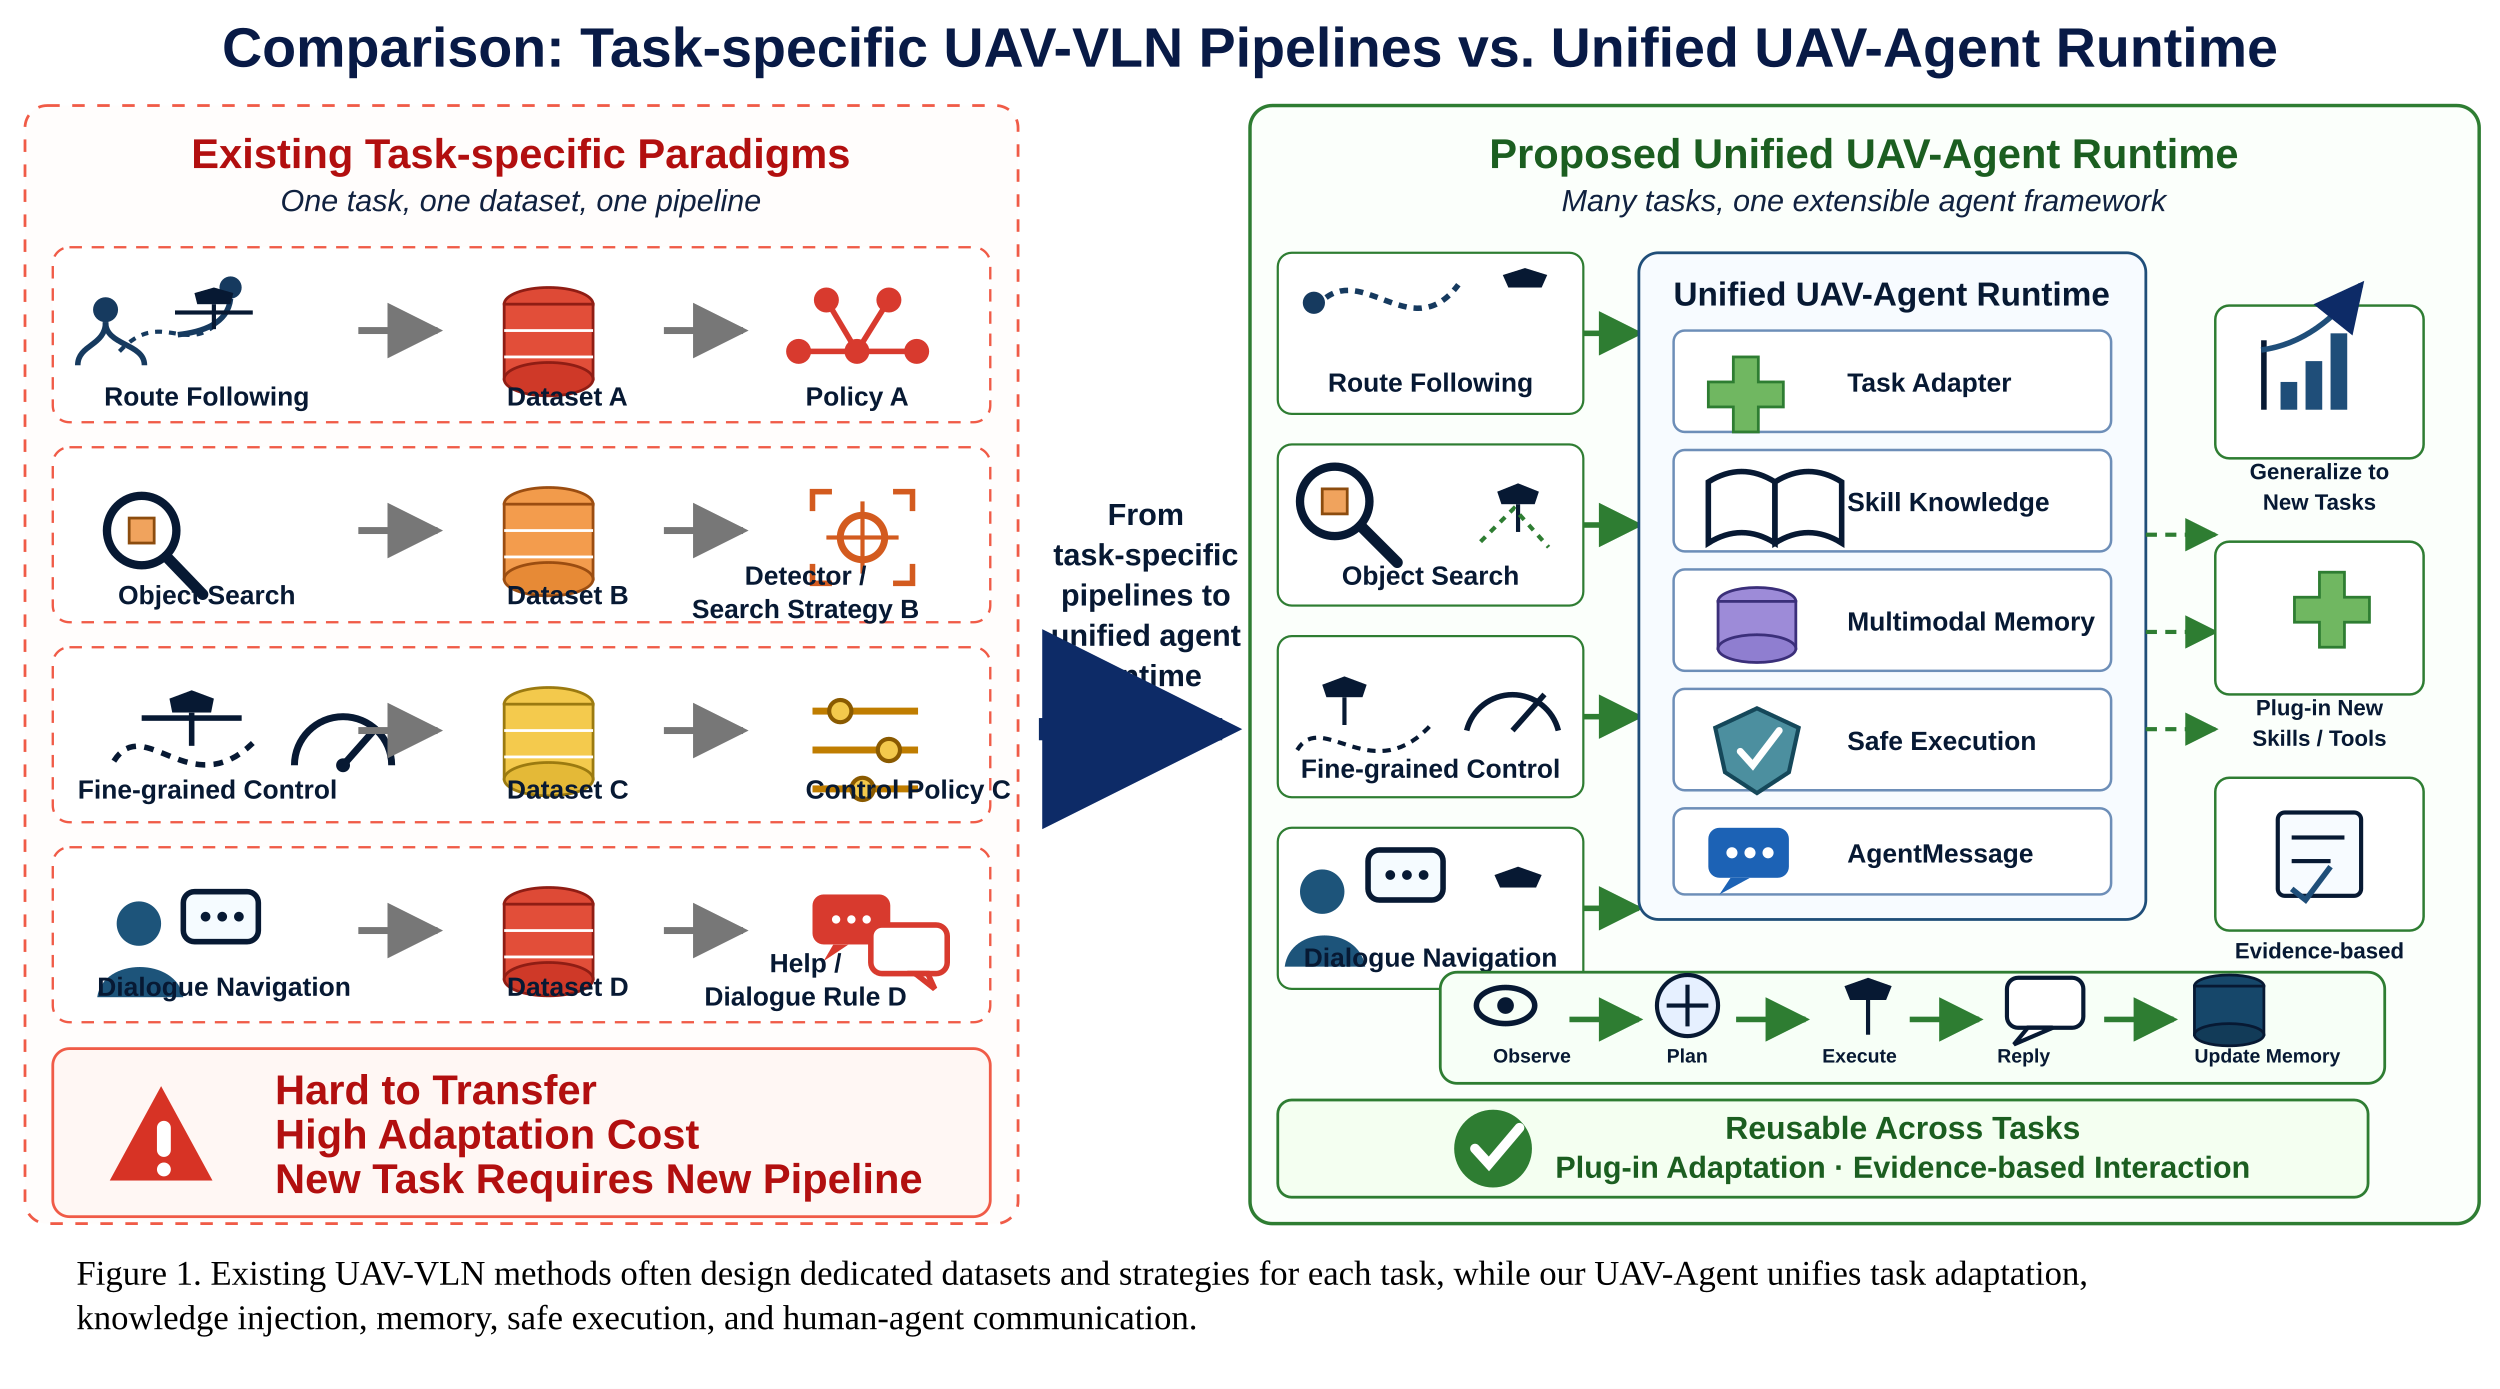
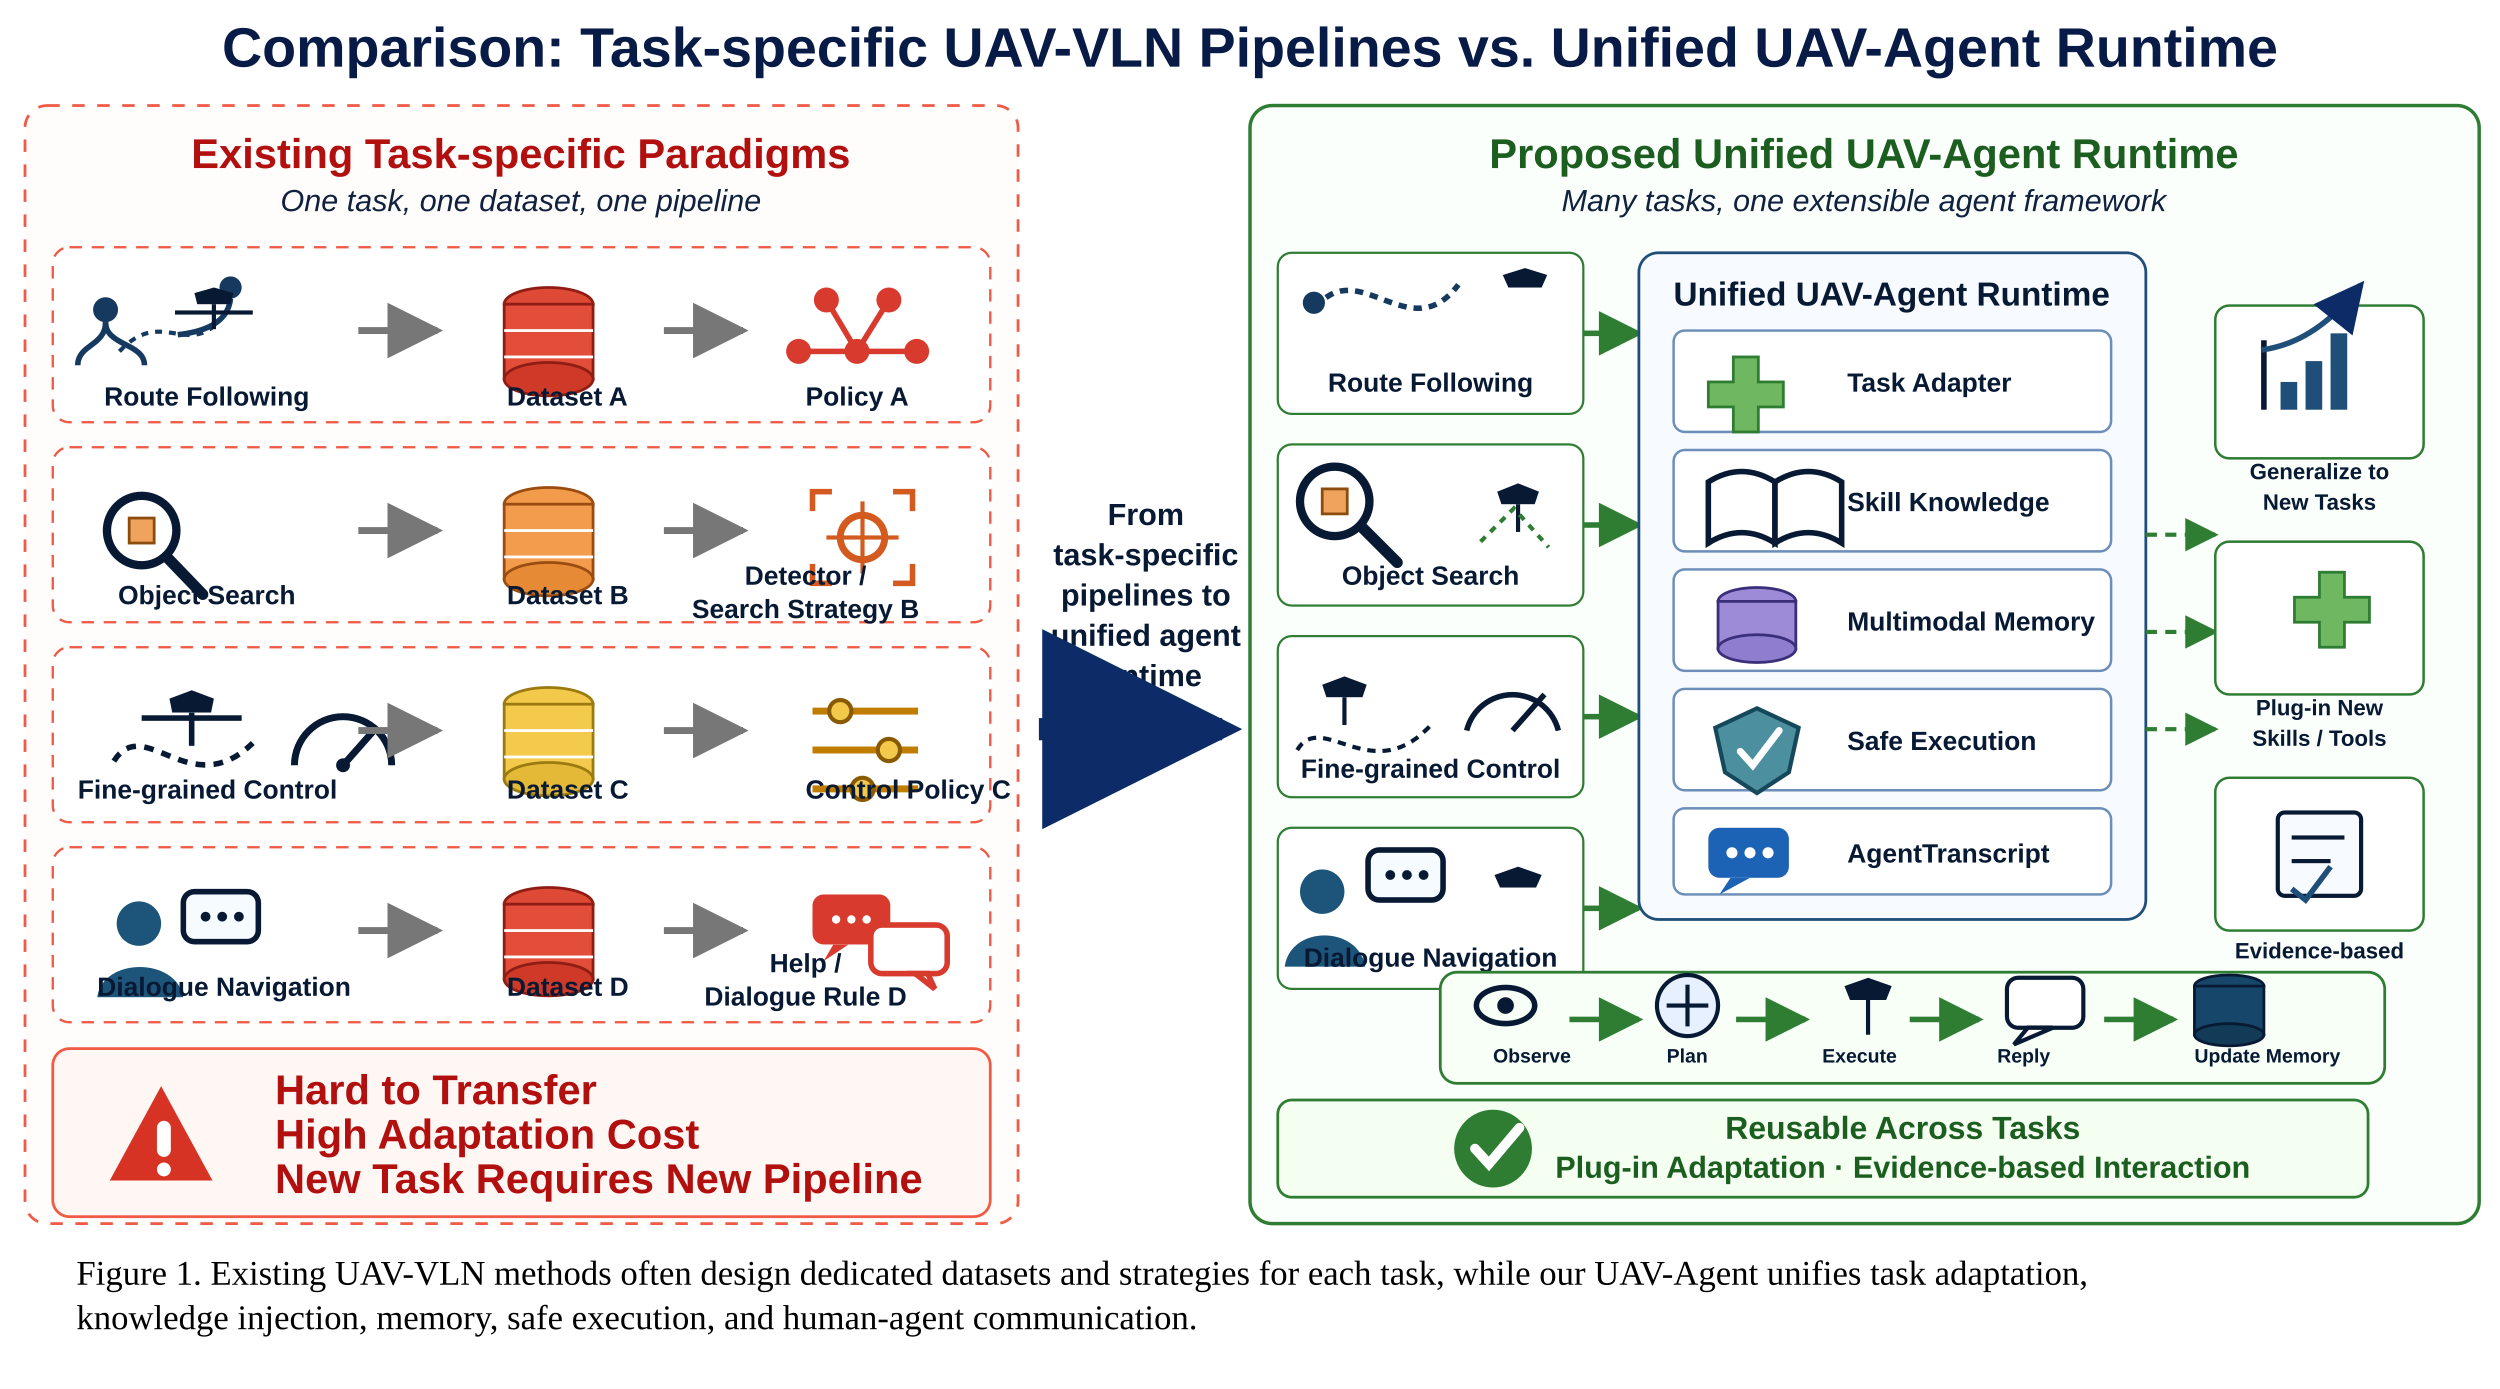
<svg xmlns="http://www.w3.org/2000/svg" width="1800" height="1000" viewBox="0 0 1800 1000">
  <defs>
    <marker id="arrow-gray" viewBox="0 0 10 10" refX="9" refY="5" markerWidth="8" markerHeight="8" orient="auto">
      <path d="M0 0 L10 5 L0 10 Z" fill="#777777" />
    </marker>
    <marker id="arrow-blue" viewBox="0 0 10 10" refX="9" refY="5" markerWidth="9" markerHeight="9" orient="auto">
      <path d="M0 0 L10 5 L0 10 Z" fill="#0d2b67" />
    </marker>
    <marker id="arrow-green" viewBox="0 0 10 10" refX="9" refY="5" markerWidth="8" markerHeight="8" orient="auto">
      <path d="M0 0 L10 5 L0 10 Z" fill="#2e7d32" />
    </marker>
    <style>
      .title { font-family: Arial, Helvetica, sans-serif; font-size: 40px; font-weight: 700; fill: #081a46; }
      .panel-title-red { font-family: Arial, Helvetica, sans-serif; font-size: 30px; font-weight: 700; fill: #b20f0f; }
      .panel-title-green { font-family: Arial, Helvetica, sans-serif; font-size: 30px; font-weight: 700; fill: #1b5e20; }
      .subtitle { font-family: Arial, Helvetica, sans-serif; font-size: 22px; font-style: italic; fill: #10213f; }
      .label { font-family: Arial, Helvetica, sans-serif; font-size: 19px; font-weight: 700; fill: #071933; }
      .small { font-family: Arial, Helvetica, sans-serif; font-size: 16px; font-weight: 700; fill: #071933; }
      .tiny { font-family: Arial, Helvetica, sans-serif; font-size: 14px; font-weight: 700; fill: #071933; }
      .caption { font-family: Georgia, 'Times New Roman', serif; font-size: 25px; fill: #000000; }
    </style>
  </defs>
  <rect width="1800" height="1000" fill="#ffffff" />
  <text x="900" y="48" text-anchor="middle" class="title">Comparison: Task-specific UAV-VLN Pipelines vs. Unified UAV-Agent Runtime</text>
  <rect x="18" y="76" width="715" height="805" rx="16" fill="#fffdfc" stroke="#f05b47" stroke-width="2" stroke-dasharray="9 9" />
  <text x="375" y="121" text-anchor="middle" class="panel-title-red">Existing Task-specific Paradigms</text>
  <text x="375" y="152" text-anchor="middle" class="subtitle">One task, one dataset, one pipeline</text>
  <g id="existing-route">
    <rect x="38" y="178" width="675" height="126" rx="12" fill="#ffffff" stroke="#f05b47" stroke-width="1.7" stroke-dasharray="9 7" />
    <g transform="translate(76 205)">
      <circle cx="0" cy="18" r="9" fill="#163a5f" />
      <path d="M0 27 C0 44 -20 43 -20 58" fill="none" stroke="#163a5f" stroke-width="4" />
      <path d="M0 27 C0 44 28 42 28 58" fill="none" stroke="#163a5f" stroke-width="4" />
      <circle cx="90" cy="2" r="8" fill="#163a5f" />
      <path d="M90 10 C88 28 70 34 52 36" fill="none" stroke="#163a5f" stroke-width="4" />
      <path d="M10 48 C40 16 58 52 82 26" fill="none" stroke="#163a5f" stroke-width="3" stroke-dasharray="5 5" />
      <path d="M64 6 L78 2 L92 6 L90 14 L66 14 Z" fill="#071933" />
      <line x1="78" y1="14" x2="78" y2="32" stroke="#071933" stroke-width="3" />
      <line x1="50" y1="20" x2="106" y2="20" stroke="#071933" stroke-width="3" />
    </g>
    <text x="75" y="292" class="label">Route Following</text>
    <line x1="258" y1="238" x2="315" y2="238" stroke="#777777" stroke-width="5" marker-end="url(#arrow-gray)" />
    <g transform="translate(365 207)">
      <ellipse cx="30" cy="12" rx="32" ry="12" fill="#de4a36" stroke="#8f1d14" stroke-width="2" />
      <rect x="-2" y="12" width="64" height="54" fill="#e24e39" stroke="#8f1d14" stroke-width="2" />
      <ellipse cx="30" cy="66" rx="32" ry="12" fill="#cf3928" stroke="#8f1d14" stroke-width="2" />
      <line x1="-2" y1="31" x2="62" y2="31" stroke="#ffffff" stroke-width="2" />
      <line x1="-2" y1="50" x2="62" y2="50" stroke="#ffffff" stroke-width="2" />
    </g>
    <text x="365" y="292" class="label">Dataset A</text>
    <line x1="478" y1="238" x2="535" y2="238" stroke="#777777" stroke-width="5" marker-end="url(#arrow-gray)" />
    <g transform="translate(595 216)">
      <circle cx="0" cy="0" r="9" fill="#d83a2e" />
      <circle cx="45" cy="0" r="9" fill="#d83a2e" />
      <circle cx="22" cy="37" r="9" fill="#d83a2e" />
      <circle cx="-20" cy="37" r="9" fill="#d83a2e" />
      <circle cx="65" cy="37" r="9" fill="#d83a2e" />
      <line x1="0" y1="0" x2="22" y2="37" stroke="#d83a2e" stroke-width="4" />
      <line x1="45" y1="0" x2="22" y2="37" stroke="#d83a2e" stroke-width="4" />
      <line x1="-20" y1="37" x2="22" y2="37" stroke="#d83a2e" stroke-width="4" />
      <line x1="65" y1="37" x2="22" y2="37" stroke="#d83a2e" stroke-width="4" />
    </g>
    <text x="580" y="292" class="label">Policy A</text>
  </g>
  <g id="existing-object">
    <rect x="38" y="322" width="675" height="126" rx="12" fill="#ffffff" stroke="#f05b47" stroke-width="1.7" stroke-dasharray="9 7" />
    <g transform="translate(78 358)">
      <circle cx="24" cy="24" r="25" fill="none" stroke="#071933" stroke-width="6" />
      <line x1="42" y1="43" x2="68" y2="70" stroke="#071933" stroke-width="8" stroke-linecap="round" />
      <rect x="15" y="15" width="18" height="18" fill="#f0a35d" stroke="#8c4c0e" stroke-width="2" />
    </g>
    <text x="85" y="435" class="label">Object Search</text>
    <line x1="258" y1="382" x2="315" y2="382" stroke="#777777" stroke-width="5" marker-end="url(#arrow-gray)" />
    <g transform="translate(365 351)">
      <ellipse cx="30" cy="12" rx="32" ry="12" fill="#f29b4b" stroke="#9b4d11" stroke-width="2" />
      <rect x="-2" y="12" width="64" height="54" fill="#f39c4d" stroke="#9b4d11" stroke-width="2" />
      <ellipse cx="30" cy="66" rx="32" ry="12" fill="#e78a36" stroke="#9b4d11" stroke-width="2" />
      <line x1="-2" y1="31" x2="62" y2="31" stroke="#ffffff" stroke-width="2" />
      <line x1="-2" y1="50" x2="62" y2="50" stroke="#ffffff" stroke-width="2" />
    </g>
    <text x="365" y="435" class="label">Dataset B</text>
    <line x1="478" y1="382" x2="535" y2="382" stroke="#777777" stroke-width="5" marker-end="url(#arrow-gray)" />
    <g transform="translate(585 348)">
      <path d="M0 20 L0 6 L14 6" fill="none" stroke="#d35b1f" stroke-width="4" />
      <path d="M72 20 L72 6 L58 6" fill="none" stroke="#d35b1f" stroke-width="4" />
      <path d="M0 58 L0 72 L14 72" fill="none" stroke="#d35b1f" stroke-width="4" />
      <path d="M72 58 L72 72 L58 72" fill="none" stroke="#d35b1f" stroke-width="4" />
      <circle cx="36" cy="39" r="16" fill="none" stroke="#d35b1f" stroke-width="5" />
      <line x1="36" y1="13" x2="36" y2="65" stroke="#d35b1f" stroke-width="3" />
      <line x1="10" y1="39" x2="62" y2="39" stroke="#d35b1f" stroke-width="3" />
    </g>
    <text x="580" y="421" text-anchor="middle" class="label">Detector /</text>
    <text x="580" y="445" text-anchor="middle" class="label">Search Strategy B</text>
  </g>
  <g id="existing-control">
    <rect x="38" y="466" width="675" height="126" rx="12" fill="#ffffff" stroke="#f05b47" stroke-width="1.7" stroke-dasharray="9 7" />
    <g transform="translate(82 493)">
      <path d="M40 10 L56 4 L72 10 L70 20 L42 20 Z" fill="#071933" />
      <line x1="56" y1="20" x2="56" y2="44" stroke="#071933" stroke-width="4" />
      <line x1="20" y1="24" x2="92" y2="24" stroke="#071933" stroke-width="4" />
      <path d="M0 55 C22 20 55 86 100 42" fill="none" stroke="#071933" stroke-width="4" stroke-dasharray="7 6" />
      <path d="M130 58 A35 35 0 0 1 200 58" fill="none" stroke="#071933" stroke-width="5" />
      <line x1="165" y1="58" x2="188" y2="32" stroke="#071933" stroke-width="5" stroke-linecap="round" />
      <circle cx="165" cy="58" r="5" fill="#071933" />
    </g>
    <text x="56" y="575" class="label">Fine-grained Control</text>
    <line x1="258" y1="526" x2="315" y2="526" stroke="#777777" stroke-width="5" marker-end="url(#arrow-gray)" />
    <g transform="translate(365 495)">
      <ellipse cx="30" cy="12" rx="32" ry="12" fill="#f3c94c" stroke="#9b7a10" stroke-width="2" />
      <rect x="-2" y="12" width="64" height="54" fill="#f4ca4d" stroke="#9b7a10" stroke-width="2" />
      <ellipse cx="30" cy="66" rx="32" ry="12" fill="#e4b937" stroke="#9b7a10" stroke-width="2" />
      <line x1="-2" y1="31" x2="62" y2="31" stroke="#ffffff" stroke-width="2" />
      <line x1="-2" y1="50" x2="62" y2="50" stroke="#ffffff" stroke-width="2" />
    </g>
    <text x="365" y="575" class="label">Dataset C</text>
    <line x1="478" y1="526" x2="535" y2="526" stroke="#777777" stroke-width="5" marker-end="url(#arrow-gray)" />
    <g transform="translate(585 502)">
      <line x1="0" y1="10" x2="76" y2="10" stroke="#c07d00" stroke-width="5" />
      <line x1="0" y1="38" x2="76" y2="38" stroke="#c07d00" stroke-width="5" />
      <line x1="0" y1="66" x2="76" y2="66" stroke="#c07d00" stroke-width="5" />
      <circle cx="20" cy="10" r="8" fill="#f3c94c" stroke="#8a5a00" stroke-width="3" />
      <circle cx="55" cy="38" r="8" fill="#f3c94c" stroke="#8a5a00" stroke-width="3" />
      <circle cx="36" cy="66" r="8" fill="#f3c94c" stroke="#8a5a00" stroke-width="3" />
    </g>
    <text x="580" y="575" class="label">Control Policy C</text>
  </g>
  <g id="existing-dialogue">
    <rect x="38" y="610" width="675" height="126" rx="12" fill="#ffffff" stroke="#f05b47" stroke-width="1.7" stroke-dasharray="9 7" />
    <g transform="translate(78 642)">
      <circle cx="22" cy="23" r="16" fill="#1d547a" />
      <path d="M-8 76 C-4 47 49 47 54 76 Z" fill="#1d547a" />
      <rect x="54" y="0" width="54" height="36" rx="8" fill="#f5fbff" stroke="#071933" stroke-width="4" />
      <circle cx="70" cy="18" r="3.5" fill="#071933" />
      <circle cx="82" cy="18" r="3.5" fill="#071933" />
      <circle cx="94" cy="18" r="3.5" fill="#071933" />
    </g>
    <text x="70" y="717" class="label">Dialogue Navigation</text>
    <line x1="258" y1="670" x2="315" y2="670" stroke="#777777" stroke-width="5" marker-end="url(#arrow-gray)" />
    <g transform="translate(365 639)">
      <ellipse cx="30" cy="12" rx="32" ry="12" fill="#de4a36" stroke="#8f1d14" stroke-width="2" />
      <rect x="-2" y="12" width="64" height="54" fill="#e24e39" stroke="#8f1d14" stroke-width="2" />
      <ellipse cx="30" cy="66" rx="32" ry="12" fill="#cf3928" stroke="#8f1d14" stroke-width="2" />
      <line x1="-2" y1="31" x2="62" y2="31" stroke="#ffffff" stroke-width="2" />
      <line x1="-2" y1="50" x2="62" y2="50" stroke="#ffffff" stroke-width="2" />
    </g>
    <text x="365" y="717" class="label">Dataset D</text>
    <line x1="478" y1="670" x2="535" y2="670" stroke="#777777" stroke-width="5" marker-end="url(#arrow-gray)" />
    <g transform="translate(585 644)">
      <rect x="0" y="0" width="56" height="36" rx="8" fill="#d83a2e" />
      <path d="M15 36 L8 48 L26 36 Z" fill="#d83a2e" />
      <rect x="42" y="22" width="55" height="35" rx="8" fill="#ffffff" stroke="#d83a2e" stroke-width="4" />
      <path d="M74 57 L88 68 L83 57 Z" fill="#ffffff" stroke="#d83a2e" stroke-width="4" />
      <circle cx="17" cy="18" r="3" fill="#ffffff" />
      <circle cx="28" cy="18" r="3" fill="#ffffff" />
      <circle cx="39" cy="18" r="3" fill="#ffffff" />
    </g>
    <text x="580" y="700" text-anchor="middle" class="label">Help /</text>
    <text x="580" y="724" text-anchor="middle" class="label">Dialogue Rule D</text>
  </g>
  <g id="left-warning">
    <rect x="38" y="755" width="675" height="121" rx="12" fill="#fff7f4" stroke="#f05b47" stroke-width="2" />
    <path d="M116 782 L153 850 L79 850 Z" fill="#d73325" />
    <rect x="113" y="807" width="10" height="26" rx="5" fill="#ffffff" />
    <circle cx="118" cy="842" r="5" fill="#ffffff" />
    <text x="198" y="795" class="panel-title-red">Hard to Transfer</text>
    <text x="198" y="827" class="panel-title-red">High Adaptation Cost</text>
    <text x="198" y="859" class="panel-title-red">New Task Requires New Pipeline</text>
  </g>
  <g id="center-arrow">
    <text x="825" y="378" text-anchor="middle" font-family="Arial, Helvetica, sans-serif" font-size="22" font-weight="700" fill="#071933">From</text>
    <text x="825" y="407" text-anchor="middle" font-family="Arial, Helvetica, sans-serif" font-size="22" font-weight="700" fill="#071933">task-specific</text>
    <text x="825" y="436" text-anchor="middle" font-family="Arial, Helvetica, sans-serif" font-size="22" font-weight="700" fill="#071933">pipelines to</text>
    <text x="825" y="465" text-anchor="middle" font-family="Arial, Helvetica, sans-serif" font-size="22" font-weight="700" fill="#071933">unified agent</text>
    <text x="825" y="494" text-anchor="middle" font-family="Arial, Helvetica, sans-serif" font-size="22" font-weight="700" fill="#071933">runtime</text>
    <line x1="748" y1="525" x2="880" y2="525" stroke="#0d2b67" stroke-width="16" marker-end="url(#arrow-blue)" />
  </g>
  <rect x="900" y="76" width="885" height="805" rx="16" fill="#fbfffb" stroke="#2e7d32" stroke-width="2.5" />
  <text x="1342" y="121" text-anchor="middle" class="panel-title-green">Proposed Unified UAV-Agent Runtime</text>
  <text x="1342" y="152" text-anchor="middle" class="subtitle">Many tasks, one extensible agent framework</text>
  <g id="right-inputs">
    <rect x="920" y="182" width="220" height="116" rx="10" fill="#ffffff" stroke="#2e7d32" stroke-width="1.6" />
    <path d="M947 222 C978 182 1015 252 1050 205" fill="none" stroke="#163a5f" stroke-width="4" stroke-dasharray="6 5" />
    <circle cx="946" cy="218" r="8" fill="#163a5f" />
    <path d="M1082 198 L1098 193 L1114 198 L1110 207 L1086 207 Z" fill="#071933" />
    <text x="1030" y="282" text-anchor="middle" class="label">Route Following</text>
    <rect x="920" y="320" width="220" height="116" rx="10" fill="#ffffff" stroke="#2e7d32" stroke-width="1.6" />
    <circle cx="961" cy="361" r="25" fill="none" stroke="#071933" stroke-width="6" />
    <line x1="980" y1="379" x2="1006" y2="405" stroke="#071933" stroke-width="8" stroke-linecap="round" />
    <rect x="952" y="352" width="18" height="18" fill="#f0a35d" stroke="#8c4c0e" stroke-width="2" />
    <path d="M1078 354 L1093 348 L1108 354 L1105 363 L1081 363 Z" fill="#071933" />
    <line x1="1093" y1="363" x2="1093" y2="383" stroke="#071933" stroke-width="3" />
    <path d="M1066 390 L1090 366 L1115 394" fill="none" stroke="#2e7d32" stroke-width="3" stroke-dasharray="5 5" />
    <text x="1030" y="421" text-anchor="middle" class="label">Object Search</text>
    <rect x="920" y="458" width="220" height="116" rx="10" fill="#ffffff" stroke="#2e7d32" stroke-width="1.6" />
    <path d="M952 493 L968 487 L984 493 L981 502 L955 502 Z" fill="#071933" />
    <line x1="968" y1="502" x2="968" y2="522" stroke="#071933" stroke-width="3" />
    <path d="M934 540 C952 510 989 570 1032 520" fill="none" stroke="#071933" stroke-width="3" stroke-dasharray="6 5" />
    <path d="M1056 526 A34 34 0 0 1 1122 526" fill="none" stroke="#071933" stroke-width="4" />
    <line x1="1089" y1="526" x2="1112" y2="500" stroke="#071933" stroke-width="4" />
    <text x="1030" y="560" text-anchor="middle" class="label">Fine-grained Control</text>
    <rect x="920" y="596" width="220" height="116" rx="10" fill="#ffffff" stroke="#2e7d32" stroke-width="1.6" />
    <circle cx="952" cy="642" r="16" fill="#1d547a" />
    <path d="M925 696 C929 666 978 666 983 696 Z" fill="#1d547a" />
    <rect x="985" y="612" width="54" height="36" rx="8" fill="#f5fbff" stroke="#071933" stroke-width="4" />
    <circle cx="1001" cy="630" r="3.5" fill="#071933" />
    <circle cx="1013" cy="630" r="3.5" fill="#071933" />
    <circle cx="1025" cy="630" r="3.5" fill="#071933" />
    <path d="M1076 630 L1093 624 L1110 630 L1106 639 L1080 639 Z" fill="#071933" />
    <text x="1030" y="696" text-anchor="middle" class="label">Dialogue Navigation</text>
  </g>
  <line x1="1140" y1="240" x2="1180" y2="240" stroke="#2e7d32" stroke-width="4" marker-end="url(#arrow-green)" />
  <line x1="1140" y1="378" x2="1180" y2="378" stroke="#2e7d32" stroke-width="4" marker-end="url(#arrow-green)" />
  <line x1="1140" y1="516" x2="1180" y2="516" stroke="#2e7d32" stroke-width="4" marker-end="url(#arrow-green)" />
  <line x1="1140" y1="654" x2="1180" y2="654" stroke="#2e7d32" stroke-width="4" marker-end="url(#arrow-green)" />
  <rect x="1180" y="182" width="365" height="480" rx="14" fill="#f7fbff" stroke="#1f4e79" stroke-width="2" />
  <text x="1362" y="220" text-anchor="middle" font-family="Arial, Helvetica, sans-serif" font-size="24" font-weight="700" fill="#071933">Unified UAV-Agent Runtime</text>
  <g id="runtime-modules">
    <rect x="1205" y="238" width="315" height="73" rx="8" fill="#ffffff" stroke="#6d8eb8" stroke-width="1.8" />
    <path d="M1230 275 h18 v-18 h18 v18 h18 v18 h-18 v18 h-18 v-18 h-18 z" fill="#70b761" stroke="#2e7d32" stroke-width="2" />
    <text x="1330" y="282" class="label">Task Adapter</text>
    <rect x="1205" y="324" width="315" height="73" rx="8" fill="#ffffff" stroke="#6d8eb8" stroke-width="1.8" />
    <path d="M1230 347 q24 -15 48 0 v44 q-24 -15 -48 0 z" fill="#ffffff" stroke="#071933" stroke-width="4" />
    <path d="M1278 347 q24 -15 48 0 v44 q-24 -15 -48 0 z" fill="#ffffff" stroke="#071933" stroke-width="4" />
    <text x="1330" y="368" class="label">Skill Knowledge</text>
    <rect x="1205" y="410" width="315" height="73" rx="8" fill="#ffffff" stroke="#6d8eb8" stroke-width="1.8" />
    <ellipse cx="1265" cy="433" rx="28" ry="10" fill="#9d8bd8" stroke="#3b2f7a" stroke-width="2" />
    <rect x="1237" y="433" width="56" height="34" fill="#9d8bd8" stroke="#3b2f7a" stroke-width="2" />
    <ellipse cx="1265" cy="467" rx="28" ry="10" fill="#8f7ed0" stroke="#3b2f7a" stroke-width="2" />
    <text x="1330" y="454" class="label">Multimodal Memory</text>
    <rect x="1205" y="496" width="315" height="73" rx="8" fill="#ffffff" stroke="#6d8eb8" stroke-width="1.8" />
    <path d="M1265 510 L1295 524 L1288 556 L1265 571 L1242 556 L1235 524 Z" fill="#4c8f9f" stroke="#15485a" stroke-width="3" />
    <path d="M1253 541 l9 10 l19 -25" fill="none" stroke="#ffffff" stroke-width="5" stroke-linecap="round" />
    <text x="1330" y="540" class="label">Safe Execution</text>
    <rect x="1205" y="582" width="315" height="62" rx="8" fill="#ffffff" stroke="#6d8eb8" stroke-width="1.8" />
    <rect x="1230" y="596" width="58" height="36" rx="8" fill="#1c62b5" />
    <path d="M1246 632 L1238 644 L1260 632 Z" fill="#1c62b5" />
    <circle cx="1247" cy="614" r="4" fill="#ffffff" />
    <circle cx="1260" cy="614" r="4" fill="#ffffff" />
    <circle cx="1273" cy="614" r="4" fill="#ffffff" />
-     <text x="1330" y="621" class="label">AgentMessage</text>
+     <text x="1330" y="621" class="label">AgentTranscript</text>
  </g>
  <g id="right-outcomes">
    <line x1="1545" y1="385" x2="1595" y2="385" stroke="#2e7d32" stroke-width="3" stroke-dasharray="8 6" marker-end="url(#arrow-green)" />
    <line x1="1545" y1="455" x2="1595" y2="455" stroke="#2e7d32" stroke-width="3" stroke-dasharray="8 6" marker-end="url(#arrow-green)" />
    <line x1="1545" y1="525" x2="1595" y2="525" stroke="#2e7d32" stroke-width="3" stroke-dasharray="8 6" marker-end="url(#arrow-green)" />
    <rect x="1595" y="220" width="150" height="110" rx="10" fill="#ffffff" stroke="#2e7d32" stroke-width="1.8" />
    <path d="M1630 295 v-50" stroke="#071933" stroke-width="4" />
    <rect x="1642" y="275" width="12" height="20" fill="#1f4e79" />
    <rect x="1660" y="260" width="12" height="35" fill="#1f4e79" />
    <rect x="1678" y="240" width="12" height="55" fill="#1f4e79" />
    <path d="M1628 252 C1658 248 1680 230 1700 205" fill="none" stroke="#1f4e79" stroke-width="4" marker-end="url(#arrow-blue)" />
    <text x="1670" y="345" text-anchor="middle" class="small">Generalize to</text>
    <text x="1670" y="367" text-anchor="middle" class="small">New Tasks</text>
    <rect x="1595" y="390" width="150" height="110" rx="10" fill="#ffffff" stroke="#2e7d32" stroke-width="1.8" />
    <path d="M1652 430 h18 v-18 h18 v18 h18 v18 h-18 v18 h-18 v-18 h-18 z" fill="#70b761" stroke="#2e7d32" stroke-width="2" />
    <text x="1670" y="515" text-anchor="middle" class="small">Plug-in New</text>
    <text x="1670" y="537" text-anchor="middle" class="small">Skills / Tools</text>
    <rect x="1595" y="560" width="150" height="110" rx="10" fill="#ffffff" stroke="#2e7d32" stroke-width="1.8" />
    <rect x="1640" y="585" width="60" height="60" rx="5" fill="#f7fbff" stroke="#071933" stroke-width="3" />
    <line x1="1650" y1="603" x2="1688" y2="603" stroke="#071933" stroke-width="3" />
    <line x1="1650" y1="620" x2="1678" y2="620" stroke="#071933" stroke-width="3" />
    <path d="M1650 640 l10 8 l18 -24" fill="none" stroke="#1f4e79" stroke-width="4" />
    <text x="1670" y="690" text-anchor="middle" class="small">Evidence-based</text>
    <text x="1670" y="712" text-anchor="middle" class="small">Evaluation</text>
  </g>
  <g id="runtime-loop">
    <rect x="1037" y="700" width="680" height="80" rx="12" fill="#f7fff7" stroke="#2e7d32" stroke-width="2" />
    <text x="1075" y="765" class="tiny">Observe</text>
    <ellipse cx="1084" cy="724" rx="21" ry="13" fill="none" stroke="#071933" stroke-width="4" />
    <circle cx="1084" cy="724" r="6" fill="#071933" />
    <line x1="1130" y1="734" x2="1180" y2="734" stroke="#2e7d32" stroke-width="4" marker-end="url(#arrow-green)" />
    <text x="1200" y="765" class="tiny">Plan</text>
    <circle cx="1215" cy="724" r="22" fill="#e6f0ff" stroke="#071933" stroke-width="3" />
    <path d="M1200 724 h30 M1215 709 v30" stroke="#071933" stroke-width="3" />
    <line x1="1250" y1="734" x2="1300" y2="734" stroke="#2e7d32" stroke-width="4" marker-end="url(#arrow-green)" />
    <text x="1312" y="765" class="tiny">Execute</text>
    <path d="M1328 710 L1345 704 L1362 710 L1358 720 L1332 720 Z" fill="#071933" />
    <line x1="1345" y1="720" x2="1345" y2="745" stroke="#071933" stroke-width="3" />
    <line x1="1375" y1="734" x2="1425" y2="734" stroke="#2e7d32" stroke-width="4" marker-end="url(#arrow-green)" />
    <text x="1438" y="765" class="tiny">Reply</text>
    <rect x="1445" y="704" width="55" height="36" rx="8" fill="#ffffff" stroke="#071933" stroke-width="3" />
    <path d="M1460 740 L1450 752 L1478 740 Z" fill="#ffffff" stroke="#071933" stroke-width="3" />
    <line x1="1515" y1="734" x2="1565" y2="734" stroke="#2e7d32" stroke-width="4" marker-end="url(#arrow-green)" />
    <text x="1580" y="765" class="tiny">Update Memory</text>
    <ellipse cx="1605" cy="710" rx="25" ry="8" fill="#16476a" stroke="#071933" stroke-width="2" />
    <rect x="1580" y="710" width="50" height="35" fill="#16476a" stroke="#071933" stroke-width="2" />
    <ellipse cx="1605" cy="745" rx="25" ry="8" fill="#123b58" stroke="#071933" stroke-width="2" />
  </g>
  <g id="success-box">
    <rect x="920" y="792" width="785" height="70" rx="10" fill="#f4fff1" stroke="#2e7d32" stroke-width="2" />
    <circle cx="1075" cy="827" r="28" fill="#2e7d32" />
    <path d="M1062 827 l10 11 l22 -26" fill="none" stroke="#ffffff" stroke-width="7" stroke-linecap="round" />
    <text x="1370" y="820" text-anchor="middle" font-family="Arial, Helvetica, sans-serif" font-size="23" font-weight="700" fill="#1b5e20">Reusable Across Tasks</text>
    <text x="1370" y="848" text-anchor="middle" font-family="Arial, Helvetica, sans-serif" font-size="22" font-weight="700" fill="#1b5e20">Plug-in Adaptation · Evidence-based Interaction</text>
  </g>
  <text x="55" y="925" class="caption">
    Figure 1. Existing UAV-VLN methods often design dedicated datasets and strategies for each task, while our UAV-Agent unifies task adaptation,
  </text>
  <text x="55" y="957" class="caption">
    knowledge injection, memory, safe execution, and human-agent communication.
  </text>
</svg>
